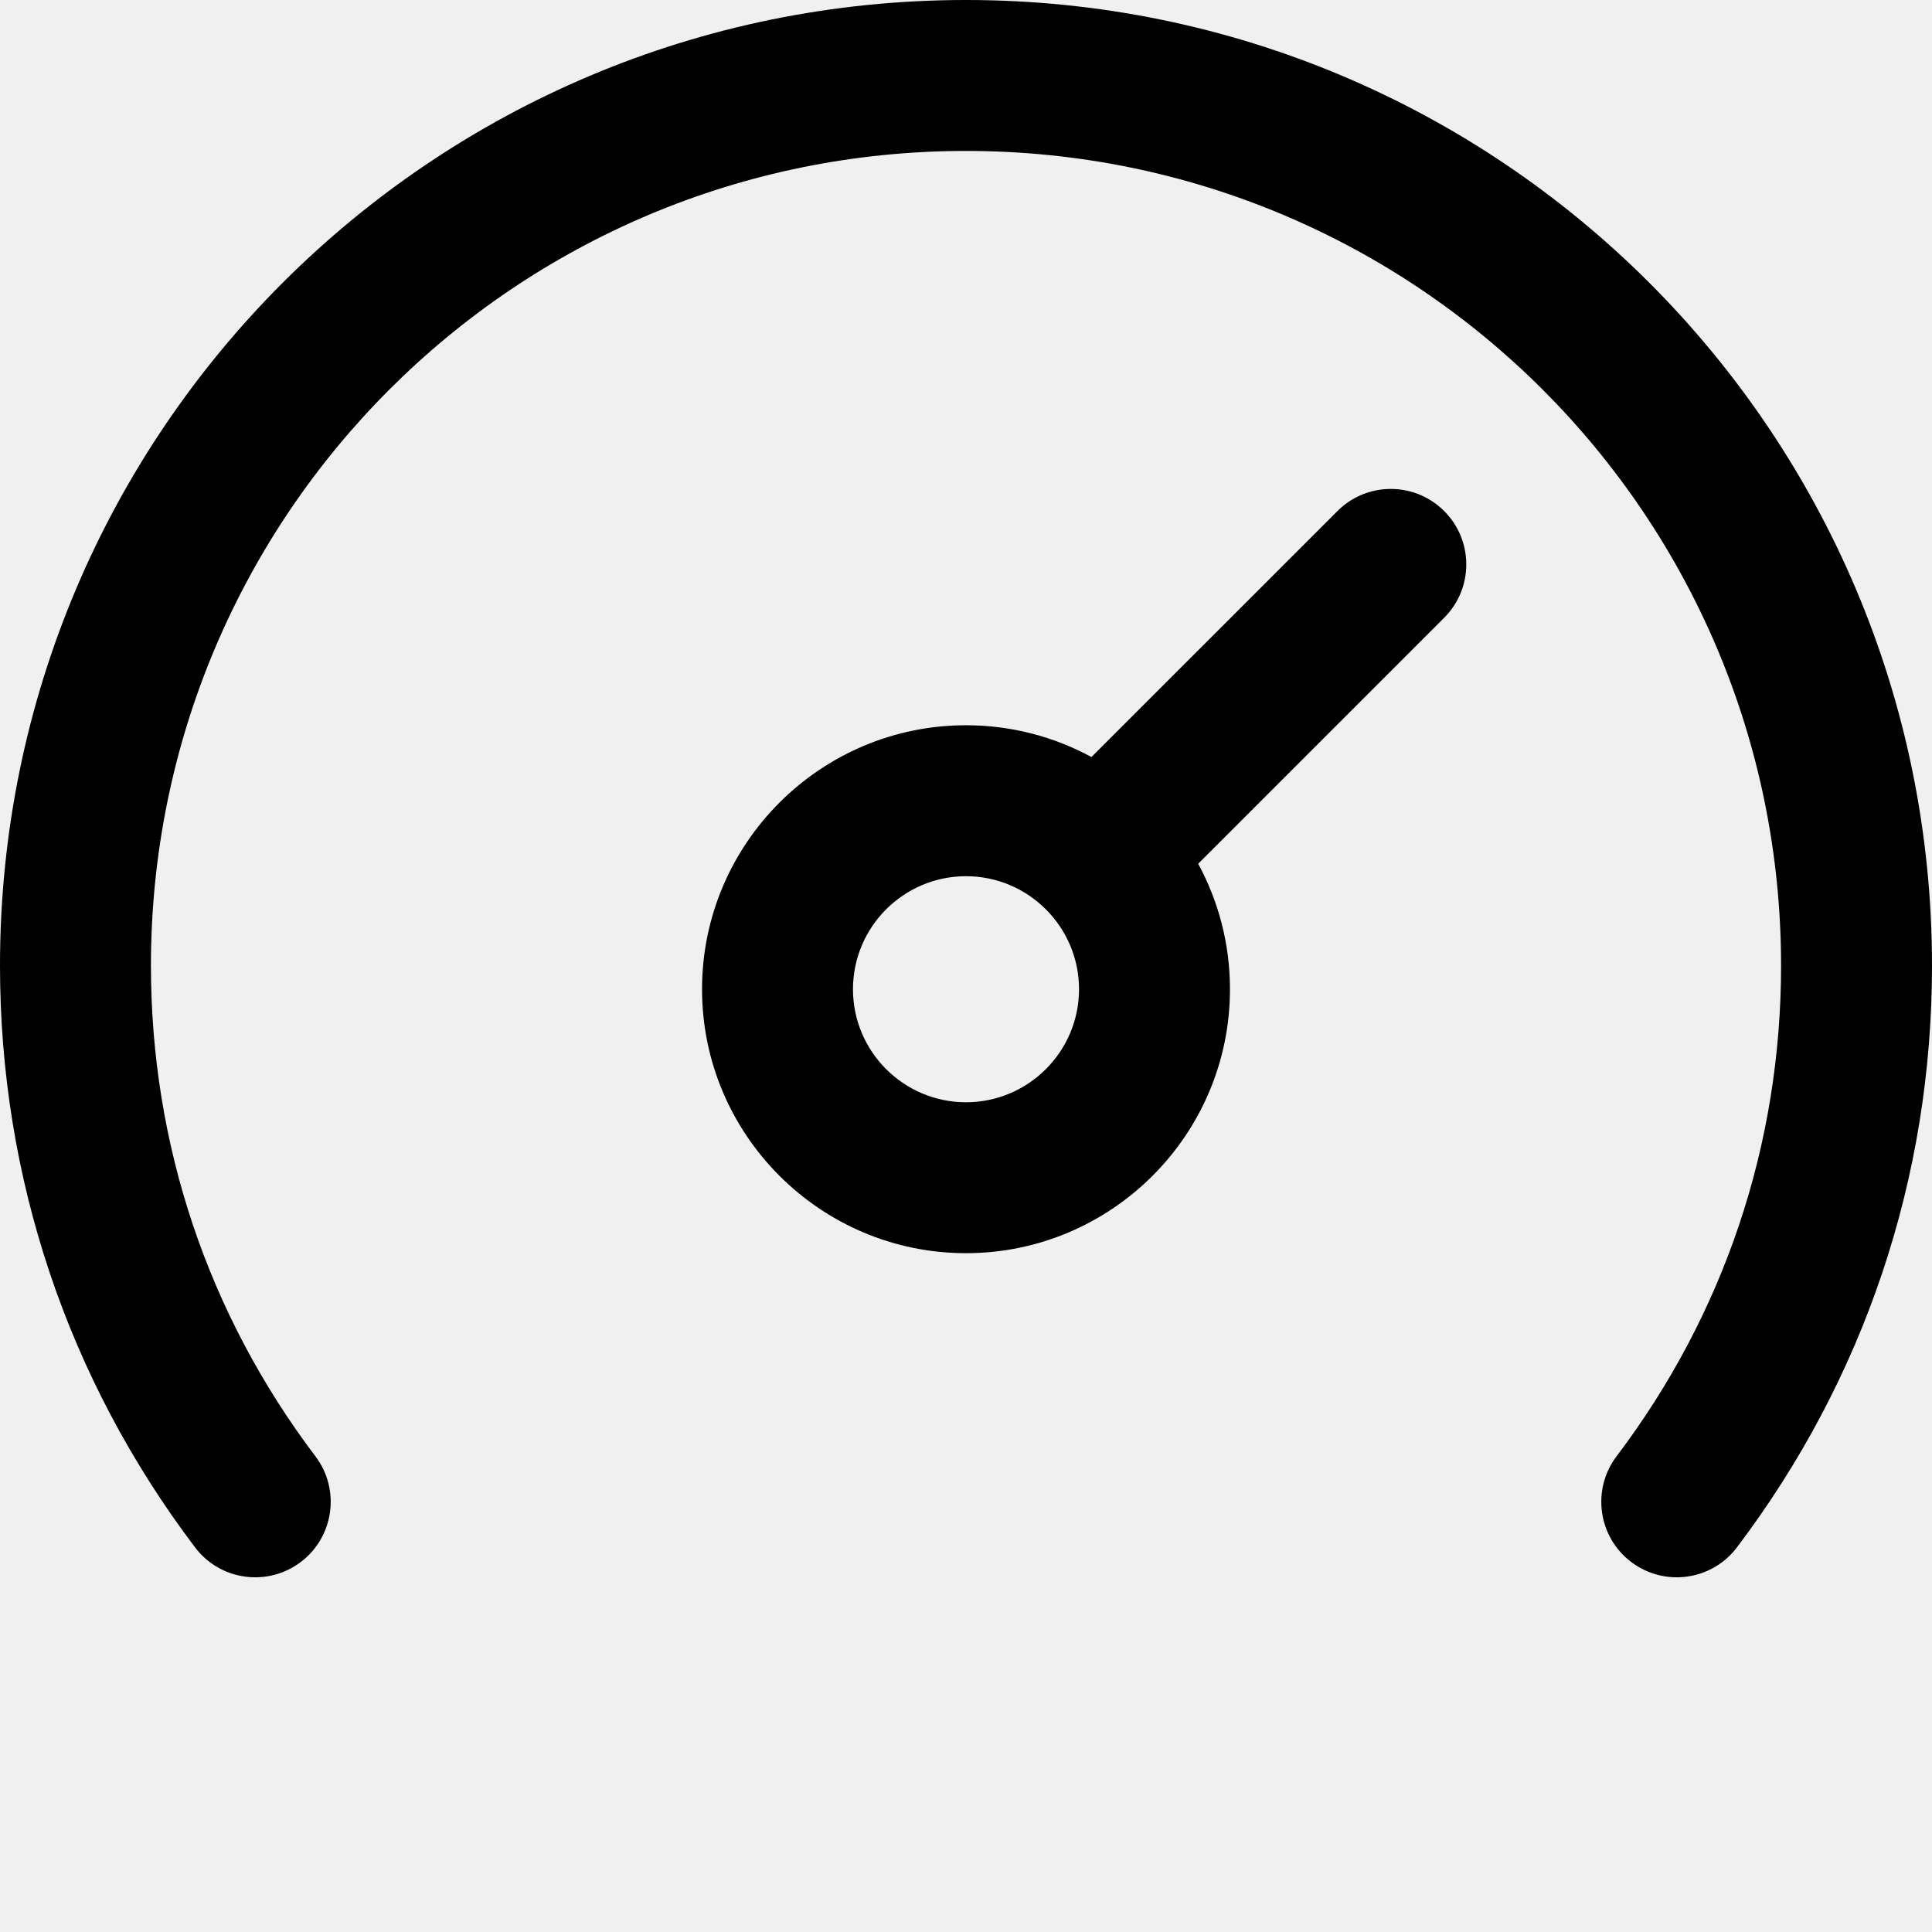
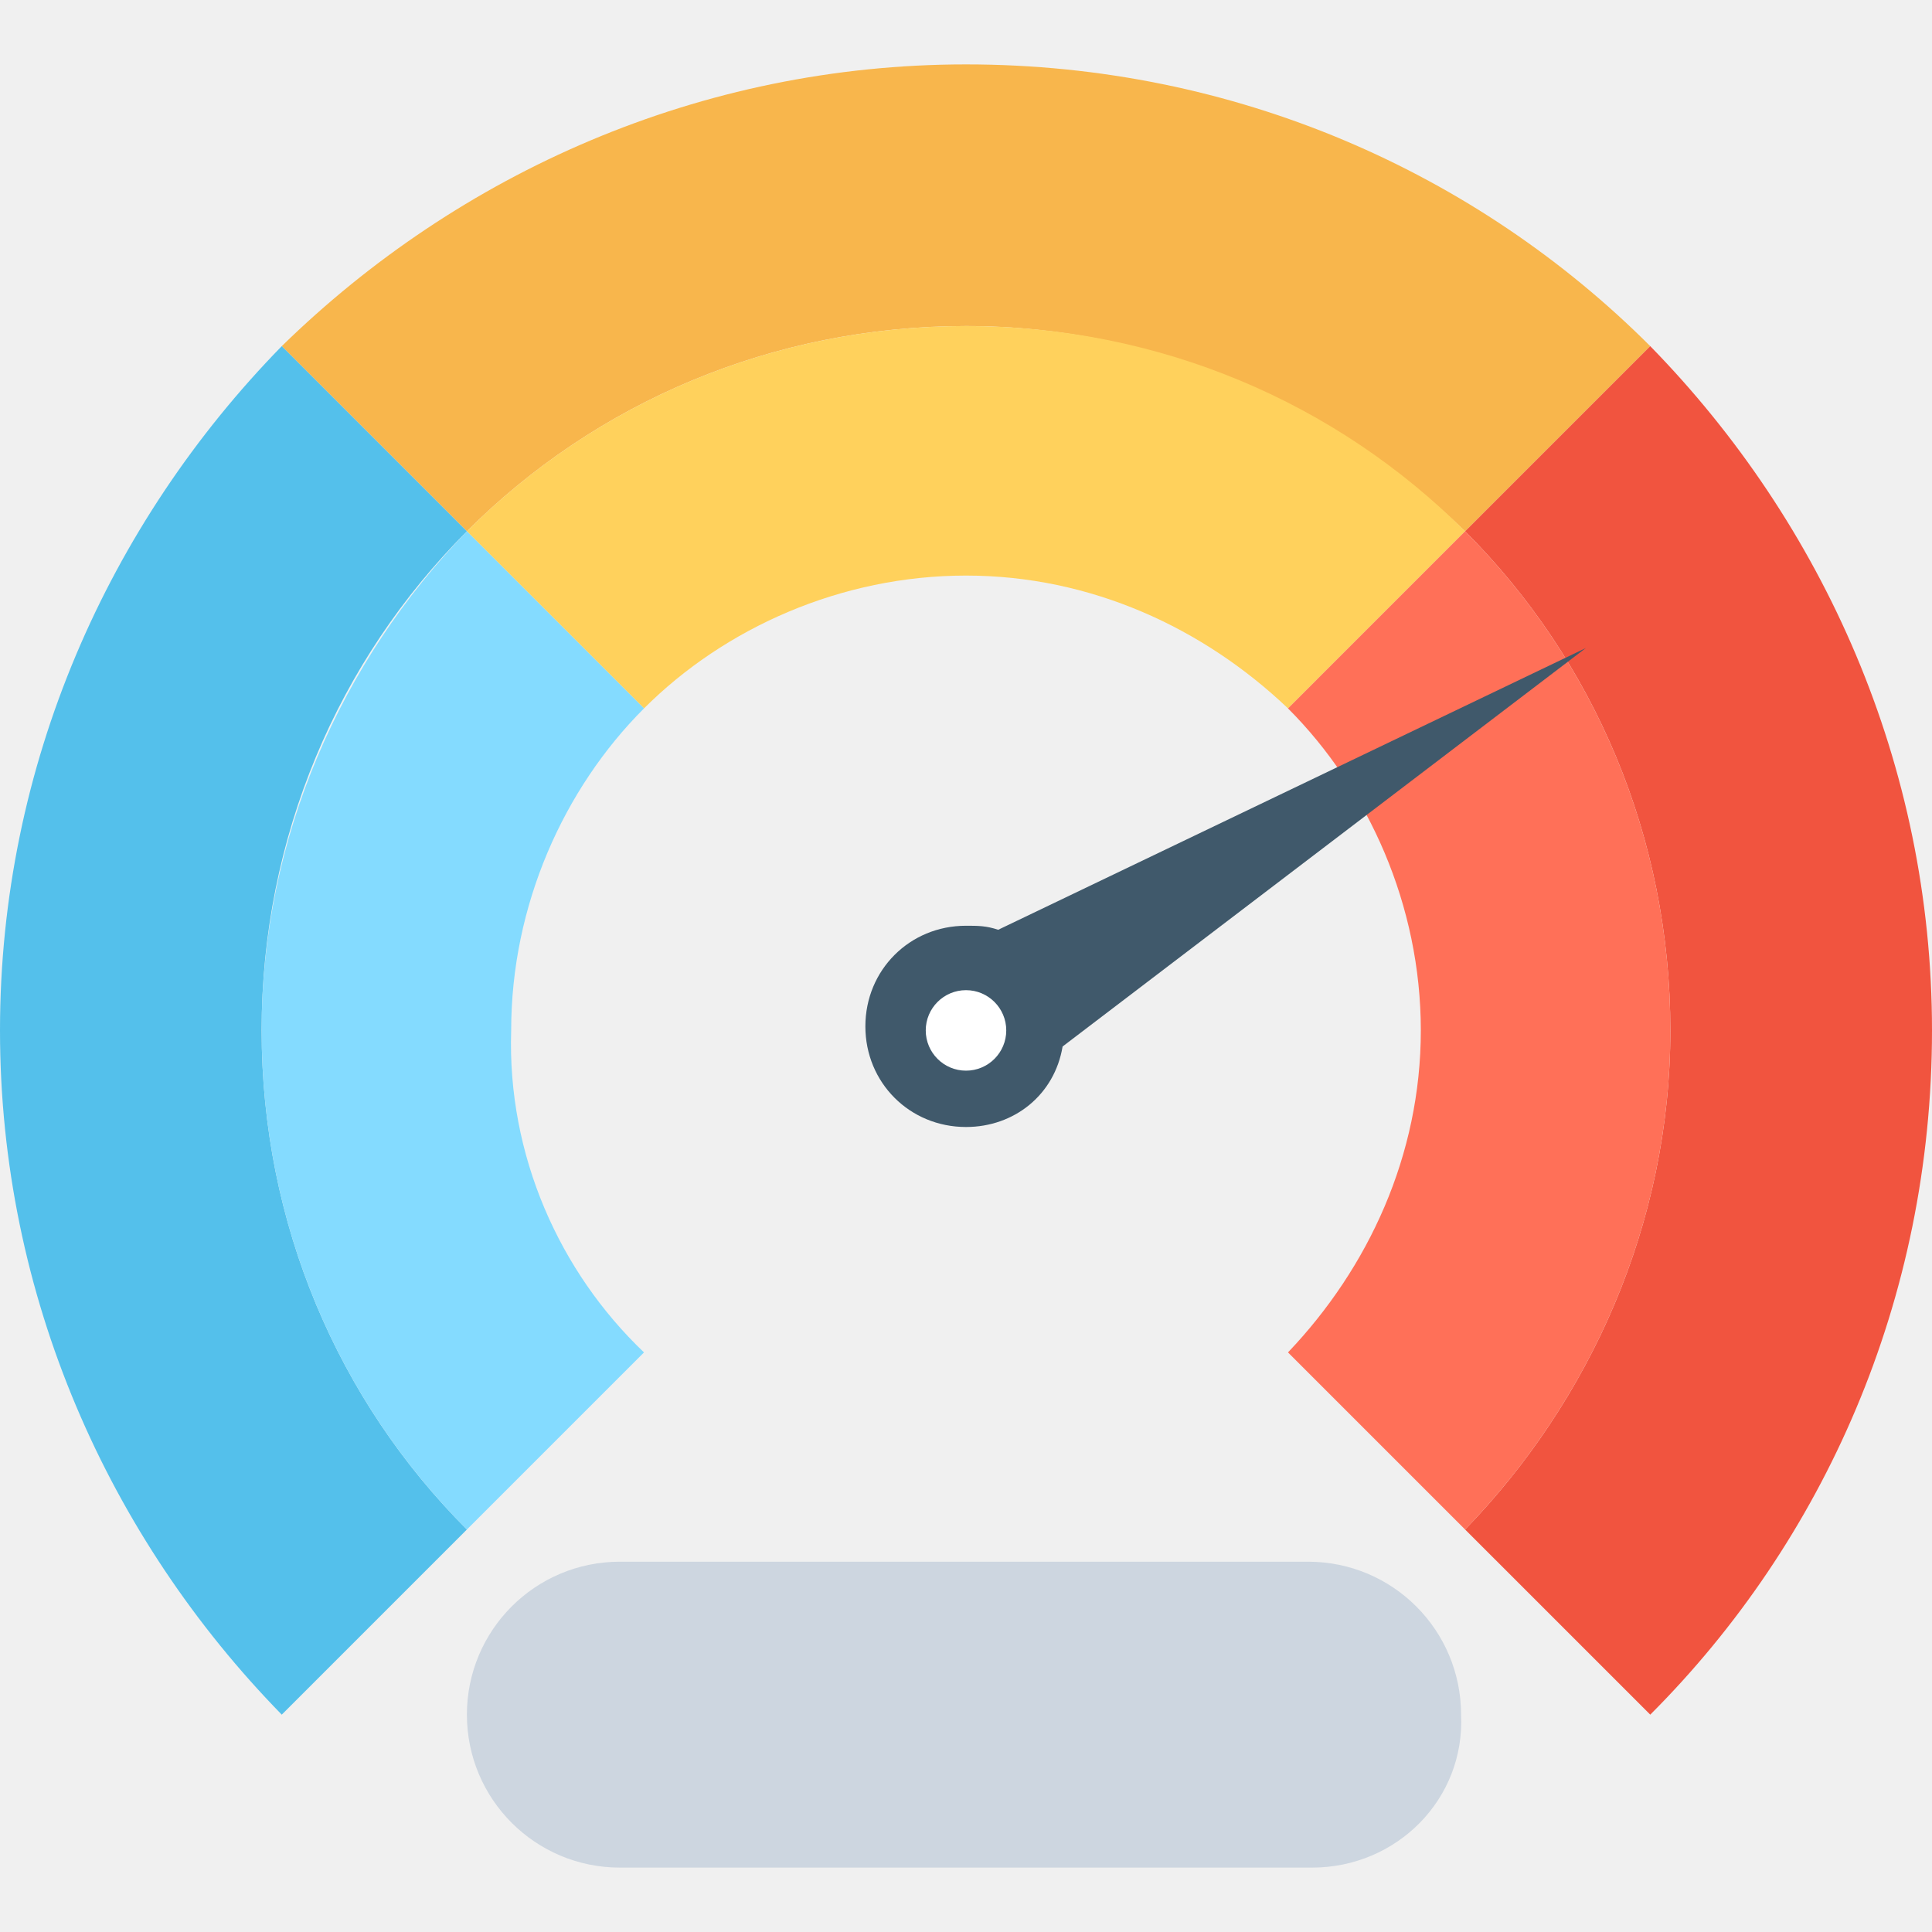
<svg xmlns="http://www.w3.org/2000/svg" version="1.1" width="512" height="512" x="0" y="0" viewBox="0 0 512 512" style="enable-background:new 0 0 512 512" xml:space="preserve">
  <g>
-     <path d="m512 255.883c0 56.164-17.875 109.477-51.691 154.184-6.672 8.824-19.219 10.535-28.016 3.883-8.809-6.664-10.547-19.207-3.887-28.016 28.52-37.699 43.594-82.672 43.594-130.051 0-119.383-96.684-215.883-216-215.883-119.398 0-216 96.574-216 215.883 0 47.379 15.074 92.352 43.59 130.051 6.664 8.809 4.926 21.352-3.883 28.016-8.812 6.664-21.352 4.926-28.02-3.883-33.812-44.707-51.688-98.02-51.688-154.184 0-141.5 114.578-255.883 256-255.883 141.5 0 256 114.461 256 255.883zm-129.277-120.449c7.809 7.809 7.809 20.473 0 28.281l-65.191 65.191c5.367 9.895 8.422 21.223 8.422 33.246 0 38.574-31.383 69.953-69.953 69.953-38.574 0-69.953-31.379-69.953-69.953 0-38.57 31.379-69.953 69.953-69.953 12.027 0 23.352 3.055 33.246 8.422l65.191-65.191c7.812-7.809 20.473-7.809 28.285.004zm-96.77 126.723c0-16.516-13.438-29.953-29.953-29.953s-29.953 13.438-29.953 29.953 13.438 29.953 29.953 29.953 29.953-13.438 29.953-29.953zm0 0" fill="#000000" data-original="#000000" />
+     <path style="" d="M256,86.4c51.2,0,98.133,21.333,132.267,54.4l49.067-49.067  C391.467,45.867,327.467,17.067,256,17.067c-70.4,0-134.4,28.8-181.333,74.667l49.067,49.067C157.867,106.667,204.8,86.4,256,86.4z" fill="#F8B64C" data-original="#f8b64c" />
+     <path style="" d="M123.733,140.8L74.667,91.733C28.8,138.667,0,202.667,0,273.067s28.8,134.4,74.667,181.333  l49.067-49.067c-34.133-34.133-54.4-81.067-54.4-132.267C69.333,221.867,89.6,174.933,123.733,140.8z" fill="#54C0EB" data-original="#54c0eb" />
+     <path style="" d="M437.333,91.733L388.267,140.8c34.133,34.133,54.4,81.067,54.4,132.267s-21.333,98.133-54.4,132.267  l49.067,49.067C483.2,408.533,512,344.533,512,273.067C512,202.667,483.2,138.667,437.333,91.733z" fill="#F1543F" data-original="#f1543f" />
+     <path style="" d="M388.267,140.8l-46.933,46.933c-22.4-21.333-52.267-35.2-85.333-35.2s-64,13.867-85.333,35.2l0,0  L123.733,140.8C157.867,106.667,204.8,86.4,256,86.4S354.133,106.667,388.267,140.8z" fill="#FFD15C" data-original="#ffd15c" />
+     <path style="" d="M170.667,358.4l-46.933,46.933c-34.133-34.133-54.4-81.067-54.4-132.267s21.333-98.133,54.4-132.267  l46.933,46.933c-21.333,21.333-35.2,52.267-35.2,85.333C134.4,306.133,148.267,337.067,170.667,358.4z" fill="#84DBFF" data-original="#84dbff" />
+     <path style="" d="M442.667,273.067c0,51.2-21.333,98.133-54.4,132.267L341.333,358.4  c21.333-22.4,35.2-52.267,35.2-85.333s-13.867-64-35.2-85.333l46.933-46.933C422.4,174.933,442.667,221.867,442.667,273.067z" fill="#FF7058" data-original="#ff7058" />
+     <path style="" d="M420.267,171.733L281.6,277.333c-2.133,12.8-12.8,21.333-25.6,21.333  c-14.933,0-26.667-11.733-26.667-26.667s11.733-26.667,26.667-26.667c3.2,0,5.333,0,8.533,1.067L420.267,171.733z" fill="#40596B" data-original="#40596b" />
+     <path style="" d="M347.733,494.933H164.267c-22.4,0-40.533-18.133-40.533-40.533l0,0  c0-22.4,18.133-40.533,40.533-40.533h182.4c22.4,0,40.533,18.133,40.533,40.533l0,0C388.267,476.8,370.133,494.933,347.733,494.933z  " fill="#CDD6E0" data-original="#cdd6e0" />
+     <circle style="" cx="256" cy="273.07" r="10.667" fill="#FFFFFF" data-original="#ffffff" />
+     <g>
+ </g>
+     <g>
+ </g>
+     <g>
+ </g>
+     <g>
+ </g>
+     <g>
+ </g>
+     <g>
+ </g>
+     <g>
+ </g>
+     <g>
+ </g>
+     <g>
+ </g>
+     <g>
+ </g>
+     <g>
+ </g>
+     <g>
+ </g>
+     <g>
+ </g>
+     <g>
+ </g>
+     <g>
+ </g>
  </g>
</svg>
